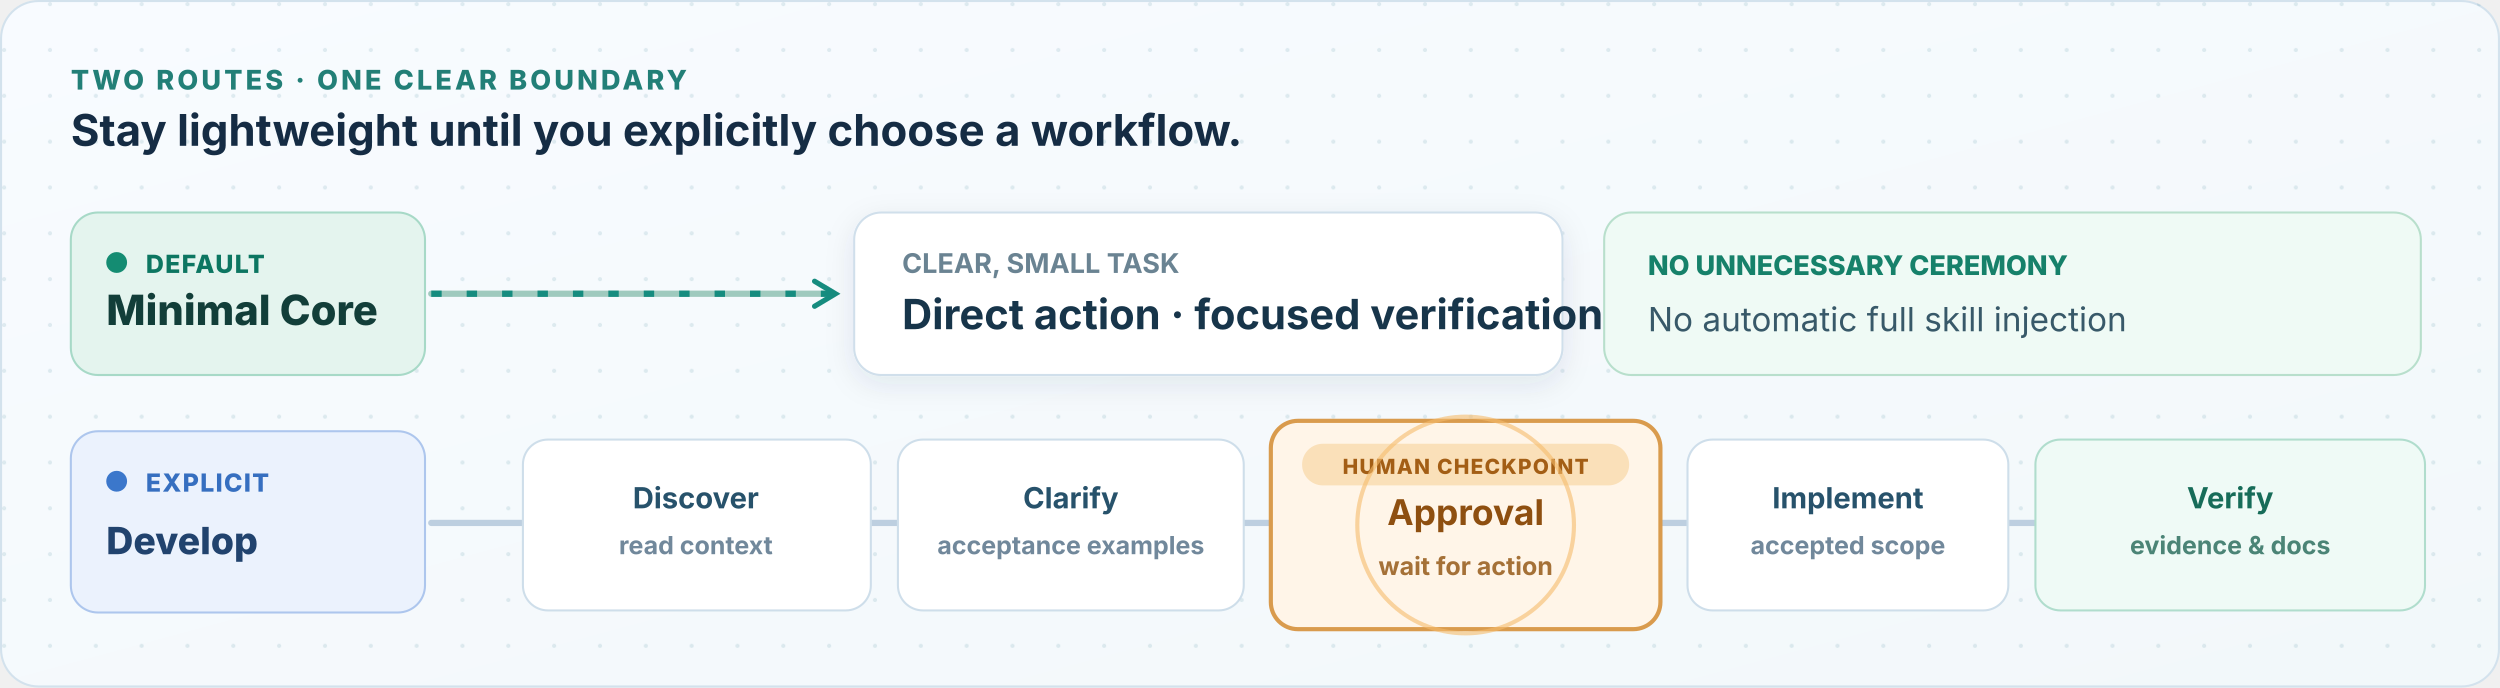
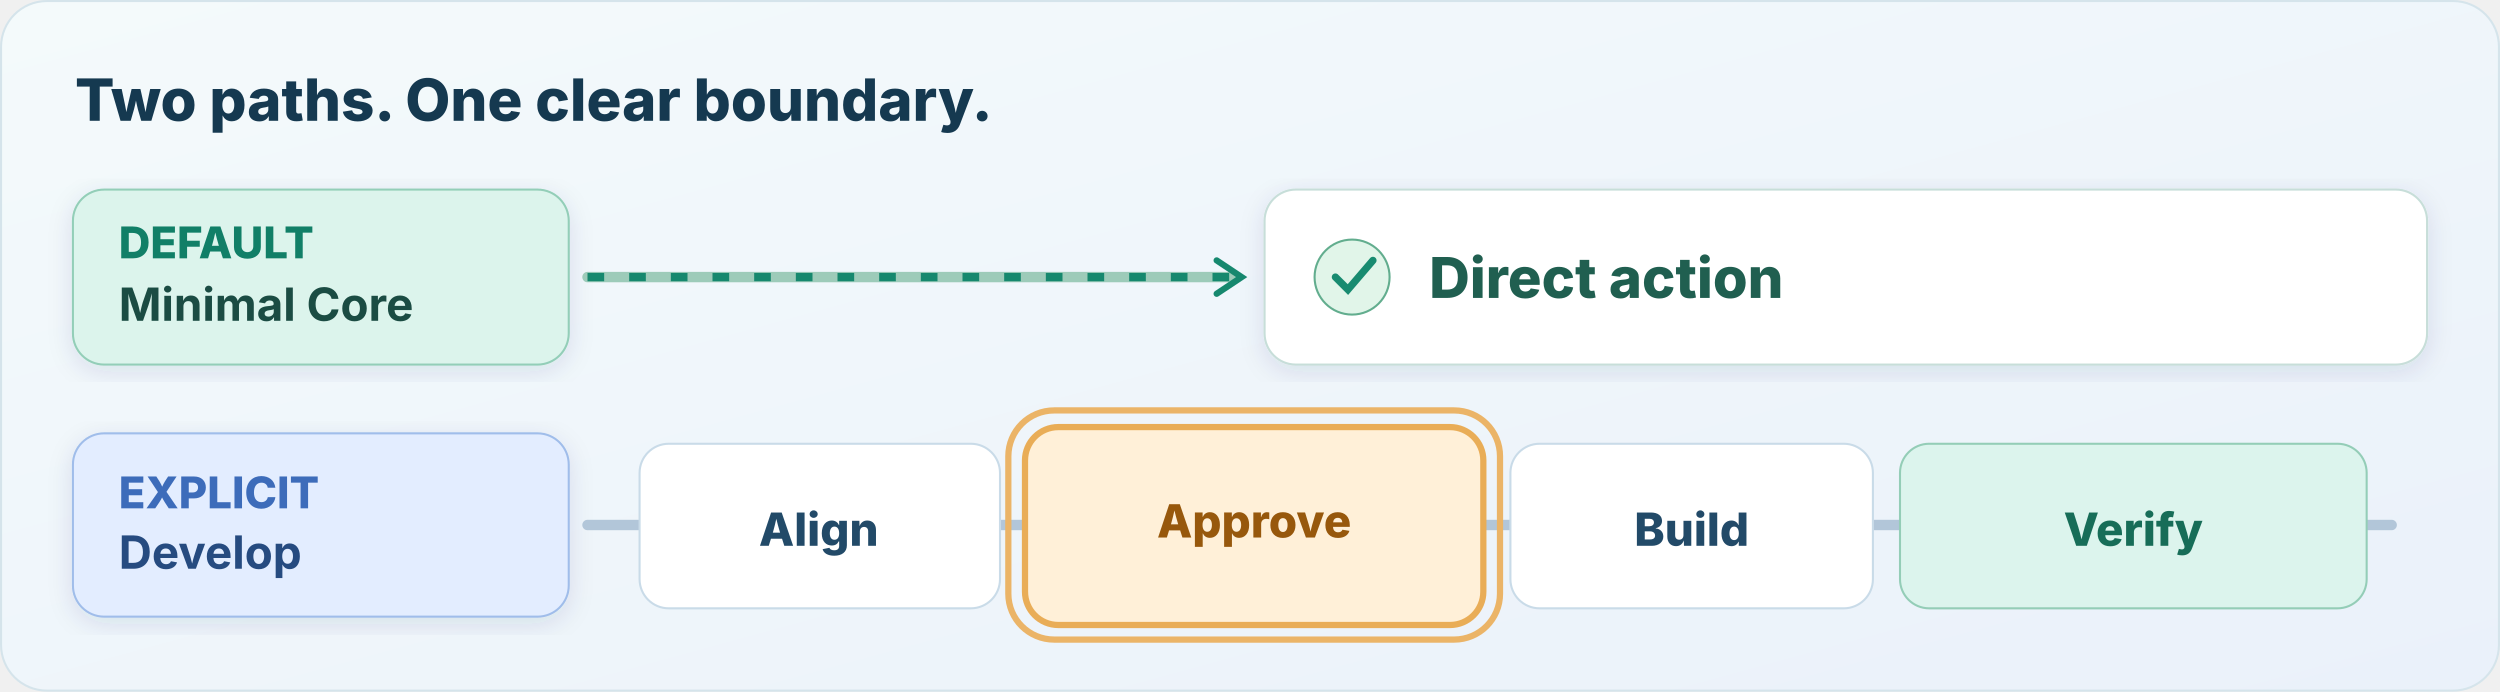
- <svg xmlns="http://www.w3.org/2000/svg" width="1200" height="330" viewBox="0 0 1200 330" role="img" aria-labelledby="title desc">
+ <svg xmlns="http://www.w3.org/2000/svg" width="1200" height="332" viewBox="0 0 1200 332" role="img" aria-labelledby="title desc">
  <defs>
    <linearGradient id="bg" x1="0" y1="0" x2="1" y2="1">
-       <stop stop-color="#f8fbff" />
-       <stop offset="1" stop-color="#f2f8fa" />
+       <stop stop-color="#f4fafb" />
+       <stop offset="1" stop-color="#eaf1fa" />
    </linearGradient>
-     <linearGradient id="shine" x1="0" y1="0" x2="1" y2="0">
-       <stop stop-color="#087f73" />
-       <stop offset="1" stop-color="#477cd2" />
+     <linearGradient id="line">
+       <stop stop-color="#2baf8a" />
+       <stop offset="1" stop-color="#4e86c9" />
    </linearGradient>
-     <filter id="shadow" x="-20%" y="-20%" width="140%" height="150%">
-       <feDropShadow dx="0" dy="4" stdDeviation="7" flood-color="#0d3450" flood-opacity=".09" />
+     <filter id="s">
+       <feDropShadow dx="0" dy="3" stdDeviation="6" flood-color="#15436a" flood-opacity=".11" />
    </filter>
-     <pattern id="dots" width="22" height="22" patternUnits="userSpaceOnUse">
-       <circle cx="2" cy="2" r="1" fill="#347c92" opacity=".13" />
-     </pattern>
  </defs>
  <style>
-  .sans{font-family:Inter,-apple-system,BlinkMacSystemFont,"Segoe UI",Arial,sans-serif}
-  .mono{font-family:"SFMono-Regular",Consolas,monospace}
-  .track{stroke-dasharray:5 12;animation:move 5s linear infinite}
-  .breathe{animation:breathe 2.8s ease-in-out infinite}
-  .pin{animation:pin 2.8s ease-in-out infinite}
-  @keyframes move{to{stroke-dashoffset:-136}}
-  @keyframes breathe{0%,100%{opacity:.38}50%{opacity:1}}
-  @keyframes pin{0%,100%{opacity:.36}50%{opacity:.8}}
-  @media(prefers-reduced-motion:reduce){.track,.breathe,.pin{animation:none!important}}
+ .t{font-family:Inter,"Segoe UI",Arial,sans-serif}
+ .run{stroke-dasharray:8 12;animation:run 5s linear infinite}
+ .pause{animation:pulse 3s ease-in-out infinite}
+ @keyframes run{to{stroke-dashoffset:-140}}
+ @keyframes pulse{0%,100%{opacity:.35}50%{opacity:1}}
+ @media(prefers-reduced-motion:reduce){.run,.pause{animation:none!important}}
</style>
-   <rect x=".5" y=".5" width="1199" height="329" rx="18" fill="url(#bg)" stroke="#d3e2ed" />
-   <rect width="1200" height="330" rx="18" fill="url(#dots)" />
-   <text x="34" y="43" class="sans" font-size="13" font-weight="800" letter-spacing="1.5" fill="#227f77">TWO ROUTES · ONE CLEAR BOUNDARY</text>
-   <text x="34" y="70" class="sans" font-size="21" font-weight="730" fill="#152c44">Stay lightweight until you explicitly choose a workflow.</text>
-   <rect x="34" y="102" width="170" height="78" rx="13" fill="#e4f4ee" stroke="#a7d9c7" />
-   <circle cx="56" cy="126" r="5" fill="#148c72" />
-   <text x="70" y="131" class="sans" font-size="12" font-weight="800" letter-spacing=".6" fill="#0c7661">DEFAULT</text>
-   <text x="51" y="156" class="sans" font-size="20" font-weight="790" fill="#123e39">Minimal Core</text>
-   <path d="M207 141H400" stroke="#9fcabe" stroke-width="3" stroke-linecap="round" />
-   <path d="M207 141H400" stroke="#168c7f" stroke-width="3" class="track" />
-   <path d="m391 135 10 6-10 6" fill="none" stroke="#168c7f" stroke-width="2.5" stroke-linecap="round" />
-   <rect x="410" y="102" width="340" height="78" rx="13" fill="#fff" stroke="#d0dfeb" filter="url(#shadow)" />
-   <text x="433" y="131" class="sans" font-size="13" font-weight="700" fill="#6a8392">CLEAR, SMALL TASK</text>
-   <text x="433" y="158" class="sans" font-size="20" font-weight="750" fill="#17354a">Direct action · focused verification</text>
-   <rect x="770" y="102" width="392" height="78" rx="13" fill="#effaf5" stroke="#b8dfcc" />
-   <text x="791" y="132" class="sans" font-size="13" font-weight="760" fill="#16816a">NO UNNECESSARY CEREMONY</text>
-   <text x="791" y="159" class="sans" font-size="16" fill="#385969">No automatic full skill injection</text>
-   <rect x="34" y="207" width="170" height="87" rx="13" fill="#ebf2fd" stroke="#adc6ed" />
-   <circle cx="56" cy="231" r="5" fill="#3b77cb" />
-   <text x="70" y="236" class="sans" font-size="12" font-weight="800" letter-spacing=".6" fill="#366fc0">EXPLICIT</text>
-   <text x="51" y="266" class="sans" font-size="18" font-weight="760" fill="#21436e">Develop</text>
-   <path d="M207 251H1115" stroke="#bdcfe0" stroke-width="3" stroke-linecap="round" />
-   <path d="M207 251H1115" stroke="url(#shine)" stroke-width="3" class="track" />
-   <g class="sans" font-size="14" font-weight="700" text-anchor="middle">
-     <rect x="251" y="211" width="167" height="82" rx="12" fill="#fff" stroke="#cedeea" />
-     <text x="334" y="244" fill="#27526b">Discover</text>
-     <text x="334" y="266" fill="#71889b" font-size="12">read context</text>
-     <rect x="431" y="211" width="166" height="82" rx="12" fill="#fff" stroke="#cedeea" />
-     <text x="514" y="244" fill="#27526b">Clarify</text>
-     <text x="514" y="266" fill="#71889b" font-size="12">acceptance examples</text>
-     <rect x="610" y="202" width="187" height="100" rx="13" fill="#fff5e8" stroke="#d99b4d" stroke-width="2" />
-     <rect x="625" y="213" width="157" height="20" rx="10" fill="#fae0b9" />
-     <text x="703.5" y="227.5" font-size="10" font-weight="800" fill="#a35e15" letter-spacing=".6">HUMAN CHECKPOINT</text>
-     <text x="703.5" y="252" font-size="17" fill="#8e4f10">Approval</text>
-     <text x="703.5" y="276" font-size="12" fill="#a57137">wait for action</text>
-     <rect x="810" y="211" width="154" height="82" rx="12" fill="#fff" stroke="#cedeea" />
-     <text x="887" y="244" fill="#27526b">Implement</text>
-     <text x="887" y="266" fill="#71889b" font-size="12">accepted scope</text>
-     <rect x="977" y="211" width="187" height="82" rx="12" fill="#effaf6" stroke="#b0ddcd" />
-     <text x="1070.5" y="244" fill="#176c59">Verify</text>
-     <text x="1070.5" y="266" fill="#4b8476" font-size="12">evidence &amp; docs</text>
+   <rect x=".5" y=".5" width="1199" height="331" rx="22" fill="url(#bg)" stroke="#d5e4eb" />
+   <text x="36" y="58" class="t" fill="#153950" font-size="28" font-weight="800">Two paths. One clear boundary.</text>
+   <rect x="35" y="91" width="238" height="84" rx="15" fill="#dcf4ec" stroke="#93ceb8" filter="url(#s)" />
+   <text x="57" y="124" class="t" fill="#117f67" font-size="21" font-weight="800">DEFAULT</text>
+   <text x="57" y="154" class="t" fill="#1b4c43" font-size="22" font-weight="700">Minimal Core</text>
+   <path d="M282 133H591" stroke="#9dcbb9" stroke-width="5" stroke-linecap="round" />
+   <path d="M282 133H591" stroke="#16886e" stroke-width="4" class="run" />
+   <path d="m584 125 12 8-12 8" fill="none" stroke="#16886e" stroke-width="3" stroke-linecap="round" />
+   <rect x="607" y="91" width="558" height="84" rx="15" fill="#fff" stroke="#c7ded9" filter="url(#s)" />
+   <circle cx="649" cy="133" r="18" fill="#e1f5e9" stroke="#62ad8e" />
+   <path d="m641 133 6 6 12-14" fill="none" stroke="#188b70" stroke-width="3.5" stroke-linecap="round" />
+   <text x="686" y="143" class="t" fill="#205f50" font-size="27" font-weight="760">Direct action</text>
+   <rect x="35" y="208" width="238" height="88" rx="15" fill="#e3edff" stroke="#a0bdea" filter="url(#s)" />
+   <text x="57" y="244" class="t" fill="#3d6cba" font-size="21" font-weight="800">EXPLICIT</text>
+   <text x="57" y="273" class="t" fill="#264b80" font-size="22" font-weight="700">Develop</text>
+   <path d="M282 252H1148" stroke="#b2c6d9" stroke-width="5" stroke-linecap="round" />
+   <path d="M282 252H1148" stroke="url(#line)" stroke-width="4" class="run" />
+   <g class="t" font-weight="760" font-size="22" text-anchor="middle">
+     <rect x="307" y="213" width="173" height="79" rx="14" fill="#fff" stroke="#c9dbe8" />
+     <text x="393" y="262" fill="#224a68">Align</text>
+     <rect x="492" y="205" width="220" height="95" rx="16" fill="#fff0d8" stroke="#e9ad57" stroke-width="3" />
+     <text x="602" y="258" fill="#97580c">Approve</text>
+     <rect x="725" y="213" width="174" height="79" rx="14" fill="#fff" stroke="#c9dbe8" />
+     <text x="812" y="262" fill="#224a68">Build</text>
+     <rect x="912" y="213" width="224" height="79" rx="14" fill="#dcf4ed" stroke="#94cdb7" />
+     <text x="1024" y="262" fill="#176d58">Verify</text>
  </g>
-   <circle cx="703.5" cy="252" r="52" stroke="#f5bb6b" fill="none" stroke-width="2" class="pin" opacity=".6" />
+   <rect x="484" y="197" width="236" height="110" rx="22" fill="none" stroke="#ebb467" stroke-width="3" class="pause" />
</svg>
